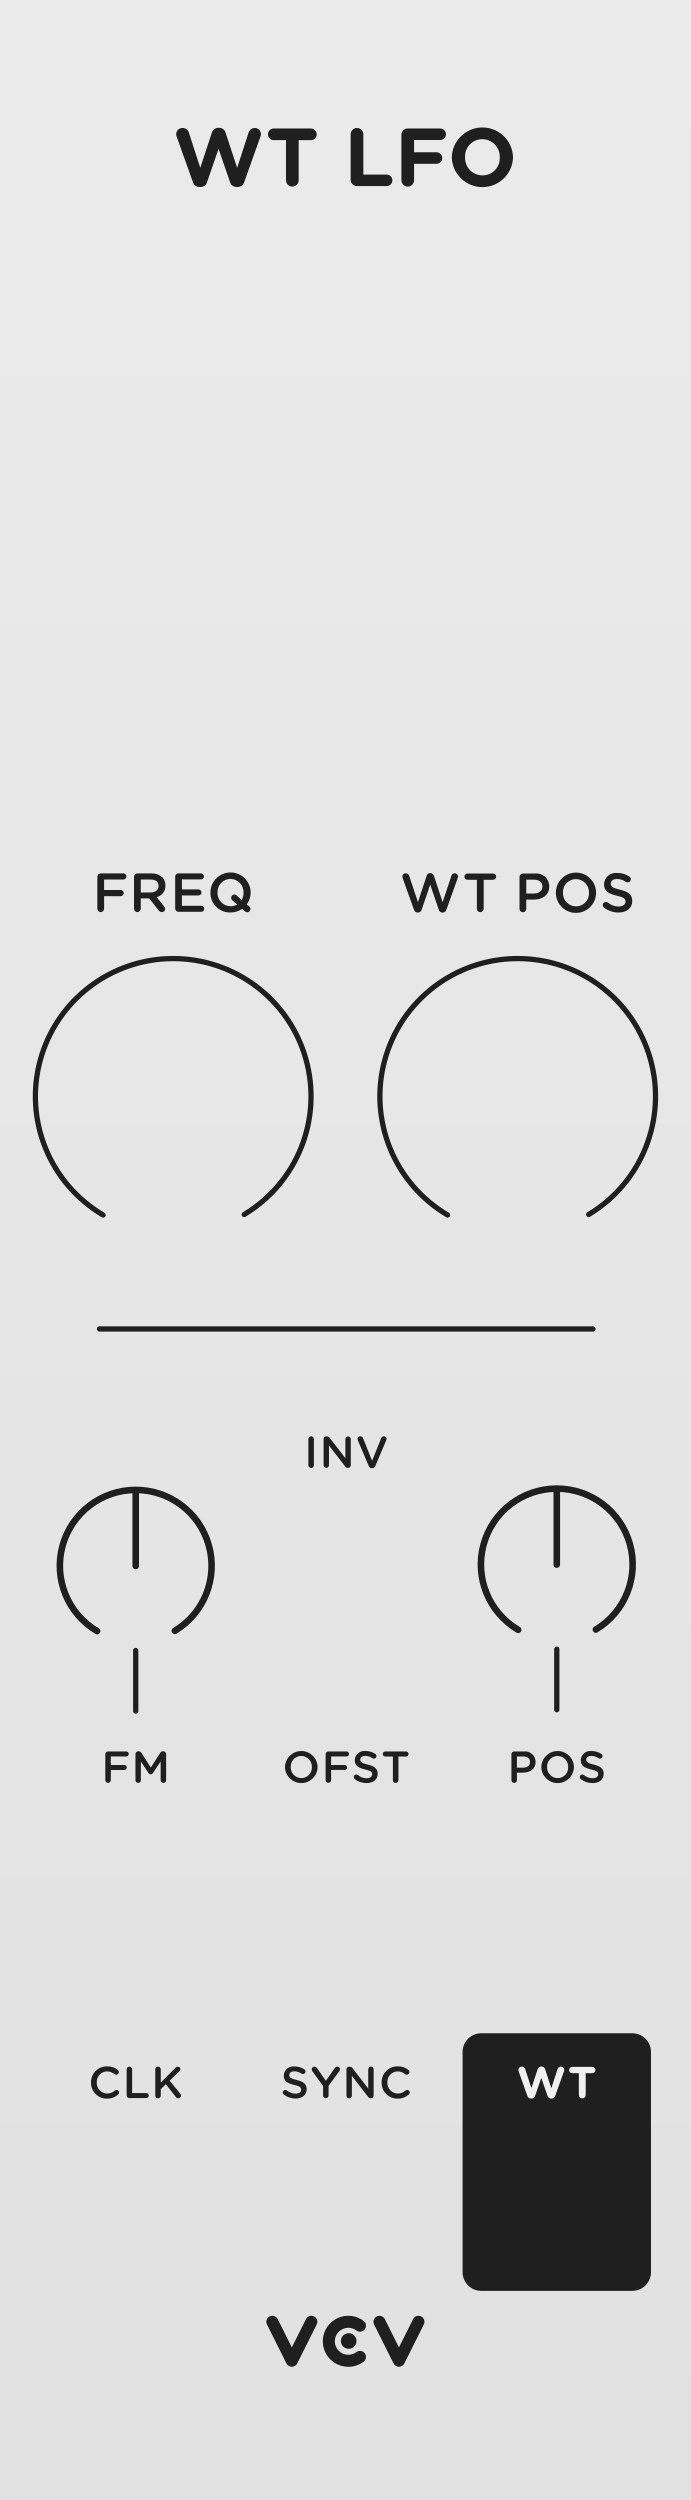
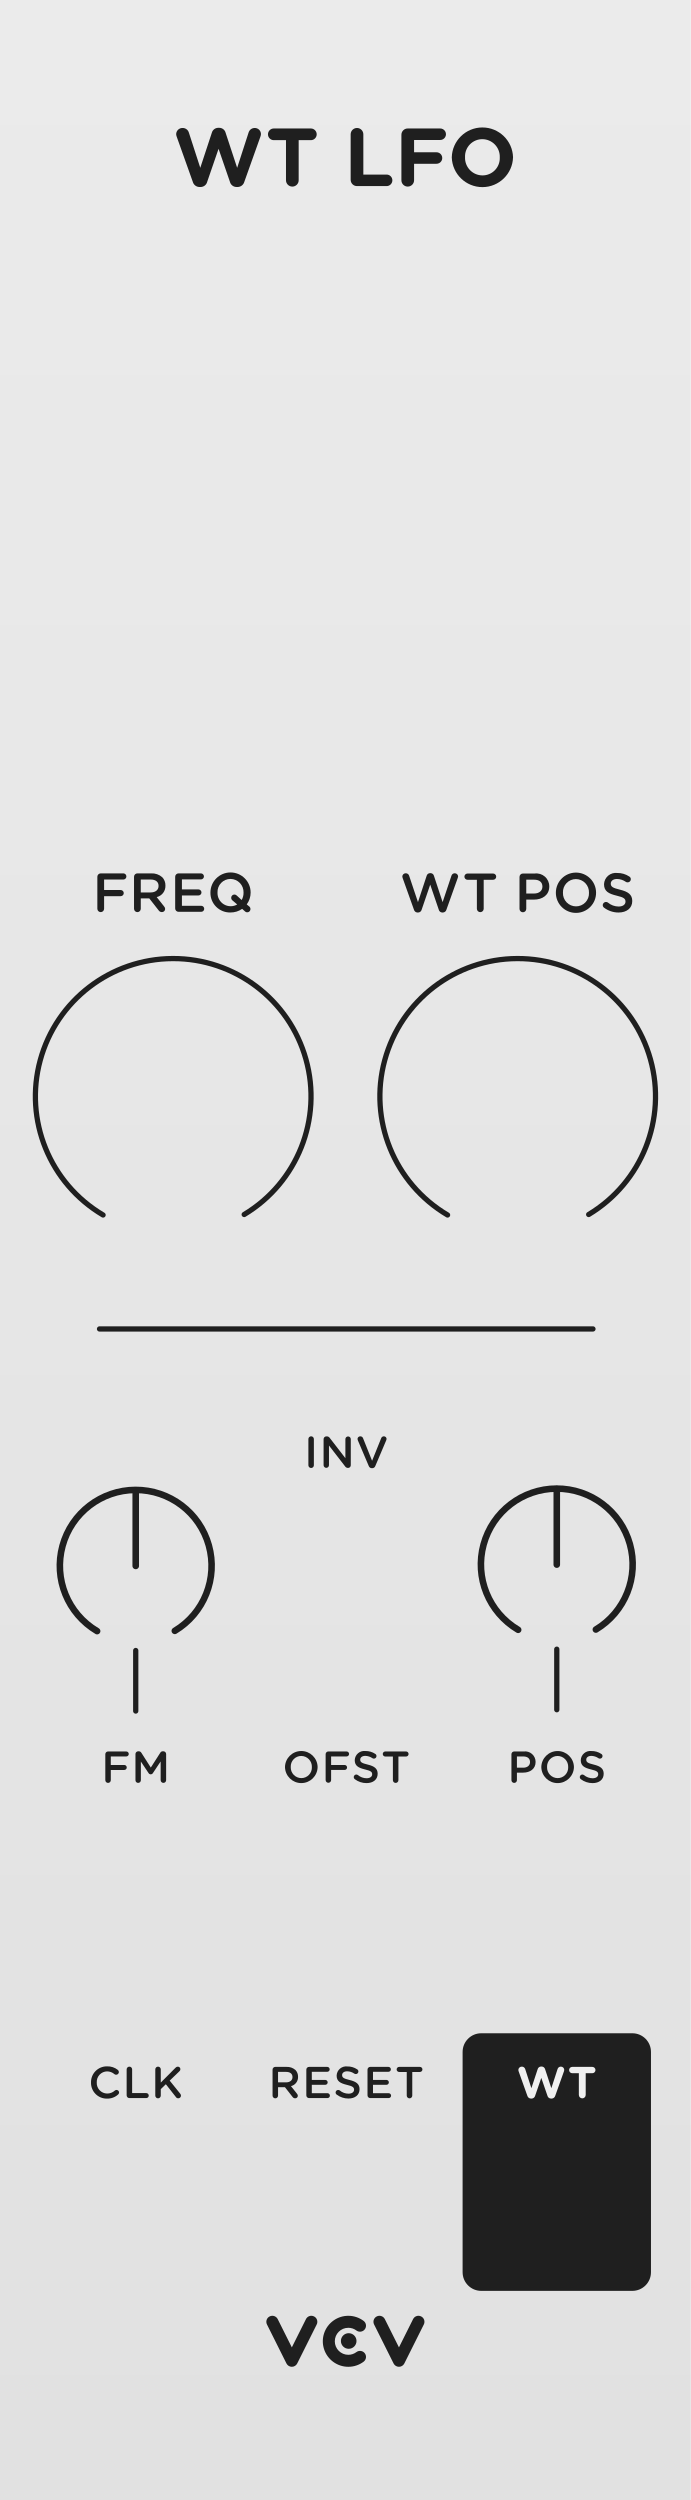
- <svg xmlns="http://www.w3.org/2000/svg" width="105" height="380" viewBox="0 0 105 380" version="1.1" id="svg169">
+ <svg xmlns="http://www.w3.org/2000/svg" width="105" height="380" viewBox="0 0 105 380" version="1.1" id="svg166">
  <defs id="defs7">
-     <linearGradient id="b96b8ca1-679e-4ec6-8213-b87942ea7069" x1="52.5" x2="52.5" y2="380" gradientUnits="userSpaceOnUse">
+     <linearGradient id="a6814eab-d85e-40b9-8ae7-7b71416233d9" x1="52.5" x2="52.5" y2="380" gradientUnits="userSpaceOnUse">
      <stop offset="0" stop-color="#ebebeb" id="stop2" />
      <stop offset="1" stop-color="#e1e1e1" id="stop4" />
    </linearGradient>
  </defs>
-   <g id="fdb35d43-d9cc-42d2-8266-607ec104cb4e" data-name="FND BG">
-     <rect width="105" height="380" fill="url(#b96b8ca1-679e-4ec6-8213-b87942ea7069)" id="rect9" />
+   <g id="a5319b3c-8107-4eef-844d-41a28d6837b5" data-name="FND BG">
+     <rect width="105" height="380" fill="url(#a6814eab-d85e-40b9-8ae7-7b71416233d9)" id="rect9" />
  </g>
-   <g id="e4230dce-bbf7-4322-8e9a-d0141224309e" data-name="FND GRAPH">
+   <g id="f24342f1-dc00-4029-9fd3-54e649ed7462" data-name="FND GRAPH">
    <g id="g20">
      <path d="M44.359,359.753a.912.912,0,0,1-.816-.504l-2.964-5.929a.912.912,0,0,1,1.632-.816l2.148,4.297,2.148-4.297a.912.912,0,0,1,1.632.816l-2.964,5.929A.912.912,0,0,1,44.359,359.753Z" fill="#1f1f1f" id="path12" />
      <path d="M60.641,359.753a.912.912,0,0,1-.816-.504l-2.964-5.929a.912.912,0,0,1,1.632-.816l2.148,4.297,2.148-4.297a.912.912,0,0,1,1.632.816l-2.964,5.929A.912.912,0,0,1,60.641,359.753Z" fill="#1f1f1f" id="path14" />
      <path d="M52.942,359.753a3.876,3.876,0,1,1,2.327-6.977.912.912,0,1,1-1.096,1.459,2.034,2.034,0,0,0-1.231-.41,2.052,2.052,0,0,0,0,4.104,2.034,2.034,0,0,0,1.231-.41.912.912,0,1,1,1.096,1.459A3.845,3.845,0,0,1,52.942,359.753Z" fill="#1f1f1f" id="path16" />
      <circle cx="53.002" cy="355.831" r="1.186" fill="#1f1f1f" id="circle18" />
    </g>
    <rect x="70.316" y="309.056" width="28.632" height="39.157" rx="2.835" fill="#1f1f1f" id="rect22" />
    <line x1="15.129" y1="202" x2="90.129" y2="202" fill="none" stroke="#1f1f1f" stroke-linecap="round" stroke-linejoin="round" stroke-width="0.8" id="line24" />
    <g id="g32">
      <circle cx="26.319" cy="166.5" r="26.488" fill="none" opacity="0.69" style="isolation: isolate" id="circle26" />
      <path d="M37.117,184.603a20.947,20.947,0,1,0-21.451.075" fill="none" stroke="#1f1f1f" stroke-linecap="round" stroke-miterlimit="10" stroke-width="0.8" id="path28" />
      <line x1="37.117" y1="184.603" x2="26.319" y2="166.5" fill="none" id="line30" />
    </g>
    <g id="g40">
      <circle cx="78.681" cy="166.5" r="26.488" fill="none" opacity="0.69" style="isolation: isolate" id="circle34" />
      <path d="M89.48,184.603a20.947,20.947,0,1,0-21.451.075" fill="none" stroke="#1f1f1f" stroke-linecap="round" stroke-miterlimit="10" stroke-width="0.8" id="path36" />
      <line x1="89.48" y1="184.603" x2="78.681" y2="166.5" fill="none" id="line38" />
    </g>
    <g id="g48">
      <line x1="20.631" y1="250.876" x2="20.631" y2="260.078" fill="none" stroke="#1f1f1f" stroke-linecap="round" stroke-linejoin="round" stroke-width="0.8" id="line42" />
      <line x1="20.631" y1="226.542" x2="20.631" y2="238.021" fill="none" stroke="#1f1f1f" stroke-linecap="round" stroke-linejoin="round" id="line44" />
      <path d="M26.572,247.888a11.534,11.534,0,1,0-11.812.041" fill="none" stroke="#1f1f1f" stroke-linecap="round" stroke-linejoin="round" id="path46" />
    </g>
    <g id="g56">
      <line x1="84.631" y1="250.677" x2="84.631" y2="259.879" fill="none" stroke="#1f1f1f" stroke-linecap="round" stroke-linejoin="round" stroke-width="0.8" id="line50" />
      <line x1="84.631" y1="226.343" x2="84.631" y2="237.822" fill="none" stroke="#1f1f1f" stroke-linecap="round" stroke-linejoin="round" id="line52" />
      <path d="M90.572,247.689a11.534,11.534,0,1,0-11.812.041" fill="none" stroke="#1f1f1f" stroke-linecap="round" stroke-linejoin="round" id="path54" />
    </g>
  </g>
-   <g id="a1551224-d3d1-4437-94b0-bb708818b4c8" data-name="FND TXT">
+   <g id="ac090b5e-f20f-4eec-ae1d-d5876f274dcb" data-name="FND TXT">
    <g id="g67">
      <path d="M14.797,133.272a.51.51,0,0,1,.518-.518h3.405a.468.468,0,1,1,0,.935H15.823v1.594h2.521a.467.467,0,0,1,0,.935H15.823v1.912a.513.513,0,0,1-1.026,0Z" fill="#1f1f1f" id="path59" />
      <path d="M20.371,133.272a.51.51,0,0,1,.518-.518h2.087a2.352,2.352,0,0,1,1.686.584,1.762,1.762,0,0,1,.484,1.26v.017a1.73,1.73,0,0,1-1.327,1.745l1.118,1.411a.592.592,0,0,1,.167.392.484.484,0,0,1-.492.476.588.588,0,0,1-.501-.267l-1.419-1.811h-1.294v1.569a.513.513,0,0,1-1.026,0Zm2.529,2.379c.734,0,1.202-.384,1.202-.977v-.017c0-.626-.451-.968-1.211-.968H21.397v1.961Z" fill="#1f1f1f" id="path61" />
      <path d="M26.626,138.08v-4.808a.51.51,0,0,1,.518-.518H30.541a.464.464,0,0,1,.459.459.458.458,0,0,1-.459.459H27.652v1.519H30.165a.465.465,0,0,1,.459.467.456.456,0,0,1-.459.451h-2.513v1.569H30.582a.463.463,0,0,1,.46.459.458.458,0,0,1-.46.459H27.144A.51.51,0,0,1,26.626,138.08Z" fill="#1f1f1f" id="path63" />
      <path d="M31.986,135.693v-.017a3.055,3.055,0,0,1,6.11-.017v.017a3.026,3.026,0,0,1-.593,1.794l.375.309a.502.502,0,0,1,.192.4.49.49,0,0,1-.843.342l-.418-.375a3.036,3.036,0,0,1-1.777.551A2.966,2.966,0,0,1,31.986,135.693Zm3.155.768a.492.492,0,0,1,.484-.493.497.497,0,0,1,.358.15l.751.685a2.196,2.196,0,0,0,.284-1.11v-.017a2.002,2.002,0,0,0-1.986-2.078,1.974,1.974,0,0,0-1.97,2.062v.017a1.999,1.999,0,0,0,2.996,1.803l-.726-.618A.502.502,0,0,1,35.142,136.461Z" fill="#1f1f1f" id="path65" />
    </g>
    <g id="g79">
      <path d="M26.852,20.754a1.269,1.269,0,0,1-.075-.363.956.956,0,0,1,.988-.938.973.973,0,0,1,.938.688l1.739,5.368,1.752-5.317a1.014,1.014,0,0,1,.976-.764h.15a1.002,1.002,0,0,1,.977.764l1.751,5.317,1.739-5.368a.964.964,0,0,1,.926-.688.93.93,0,0,1,.951.926,1.319,1.319,0,0,1-.075.375l-2.452,6.881a1.068,1.068,0,0,1-1.001.789h-.2a1.038,1.038,0,0,1-.988-.789L33.221,22.619l-1.727,5.017a1.04,1.04,0,0,1-.989.789h-.2a1.067,1.067,0,0,1-1.001-.789Z" fill="#1f1f1f" id="path69" />
      <path d="M43.471,21.305H41.619a.888.888,0,0,1,0-1.776H47.25a.888.888,0,1,1,0,1.776H45.398v6.094a.964.964,0,0,1-1.928,0Z" fill="#1f1f1f" id="path71" />
      <path d="M53.3,20.416a.963.963,0,1,1,1.927,0v6.119H58.793a.876.876,0,0,1,0,1.751h-4.529a.956.956,0,0,1-.964-.963Z" fill="#1f1f1f" id="path73" />
      <path d="M61.014,20.491a.956.956,0,0,1,.963-.963h4.905a.876.876,0,1,1,0,1.751H62.94V23.144h3.378a.876.876,0,1,1,0,1.751H62.94v2.503a.963.963,0,1,1-1.927,0Z" fill="#1f1f1f" id="path75" />
      <path d="M68.671,23.933v-.025a4.657,4.657,0,0,1,9.31-.025v.025a4.657,4.657,0,0,1-9.31.025Zm7.295,0v-.025a2.661,2.661,0,0,0-2.653-2.752,2.619,2.619,0,0,0-2.627,2.728v.025a2.661,2.661,0,0,0,2.652,2.753A2.62,2.62,0,0,0,75.966,23.933Z" fill="#1f1f1f" id="path77" />
    </g>
    <g id="g89">
      <path d="M43.319,268.606v-.014a2.48,2.48,0,0,1,4.959-.014v.014a2.48,2.48,0,0,1-4.959.014Zm4.085,0v-.014a1.625,1.625,0,0,0-1.612-1.687,1.602,1.602,0,0,0-1.599,1.673v.014a1.619,1.619,0,0,0,1.612,1.68A1.597,1.597,0,0,0,47.404,268.606Z" fill="#1f1f1f" id="path81" />
      <path d="M49.496,266.642a.413.413,0,0,1,.42-.42h2.764a.379.379,0,0,1,0,.759H50.329v1.294H52.375a.379.379,0,0,1,0,.759H50.329V270.585a.417.417,0,0,1-.833,0Z" fill="#1f1f1f" id="path83" />
      <path d="M53.926,270.436a.394.394,0,0,1,.475-.63,2.055,2.055,0,0,0,1.327.488c.515,0,.841-.244.841-.596v-.014c0-.339-.19-.521-1.071-.725-1.009-.244-1.578-.542-1.578-1.416v-.014a1.45,1.45,0,0,1,1.619-1.375,2.607,2.607,0,0,1,1.504.44.376.376,0,0,1,.183.332.387.387,0,0,1-.393.386.404.404,0,0,1-.217-.061,1.977,1.977,0,0,0-1.091-.359c-.487,0-.772.25-.772.562v.014c0,.366.217.528,1.132.745,1.003.244,1.518.603,1.518,1.389v.014c0,.887-.698,1.416-1.694,1.416A2.95,2.95,0,0,1,53.926,270.436Z" fill="#1f1f1f" id="path85" />
      <path d="M59.719,266.994H58.566a.386.386,0,1,1,0-.772H61.717a.386.386,0,0,1,0,.772H60.559V270.585a.42.42,0,0,1-.84,0Z" fill="#1f1f1f" id="path87" />
    </g>
    <g id="g97">
      <path d="M46.875,218.735a.417.417,0,0,1,.834,0v3.984a.417.417,0,0,1-.834,0Z" fill="#1f1f1f" id="path91" />
      <path d="M49.185,218.749a.418.418,0,0,1,.42-.42h.089a.524.524,0,0,1,.434.244l2.371,3.069V218.728a.41.41,0,0,1,.819,0v3.984a.405.405,0,0,1-.406.413H52.877a.524.524,0,0,1-.434-.251l-2.439-3.157v3.008a.41.41,0,0,1-.819,0Z" fill="#1f1f1f" id="path93" />
      <path d="M56.049,222.827l-1.66-3.902a.465.465,0,0,1-.047-.197.411.411,0,0,1,.42-.407.434.434,0,0,1,.426.298l1.369,3.421,1.389-3.448a.43.43,0,0,1,.4-.271.404.404,0,0,1,.413.4.477.477,0,0,1-.041.176l-1.667,3.93a.495.495,0,0,1-.48.338h-.048A.494.494,0,0,1,56.049,222.827Z" fill="#1f1f1f" id="path95" />
    </g>
    <g id="g105">
      <path d="M13.834,316.552v-.014a2.399,2.399,0,0,1,2.445-2.452,2.487,2.487,0,0,1,1.626.535.416.416,0,0,1,.163.332.417.417,0,0,1-.664.325,1.72,1.72,0,0,0-1.132-.427,1.596,1.596,0,0,0-1.565,1.673v.014a1.599,1.599,0,0,0,1.565,1.68,1.702,1.702,0,0,0,1.186-.454.379.379,0,0,1,.251-.095.396.396,0,0,1,.393.386.401.401,0,0,1-.135.298,2.425,2.425,0,0,1-1.722.637A2.385,2.385,0,0,1,13.834,316.552Z" fill="#1f1f1f" id="path99" />
      <path d="M19.25,314.546a.417.417,0,0,1,.834,0v3.604h2.147a.379.379,0,1,1,0,.759H19.671a.414.414,0,0,1-.421-.42Z" fill="#1f1f1f" id="path101" />
      <path d="M23.604,314.546a.417.417,0,0,1,.834,0v2.005l2.249-2.263a.438.438,0,0,1,.346-.156.382.382,0,0,1,.386.387.405.405,0,0,1-.148.312L25.792,316.254l1.599,1.985a.448.448,0,0,1,.115.298.406.406,0,0,1-.42.406.421.421,0,0,1-.352-.196l-1.525-1.944-.771.745v.982a.417.417,0,0,1-.834,0Z" fill="#1f1f1f" id="path103" />
    </g>
    <g id="g111">
      <path d="M16.008,266.643a.414.414,0,0,1,.42-.42h2.765a.379.379,0,0,1,0,.759H16.842v1.294h2.045a.379.379,0,1,1,0,.759H16.842v1.551a.417.417,0,0,1-.834,0Z" fill="#1f1f1f" id="path107" />
      <path d="M20.59,266.616a.418.418,0,0,1,.421-.42h.088a.438.438,0,0,1,.386.224l1.437,2.249,1.443-2.256a.418.418,0,0,1,.379-.217H24.832a.418.418,0,0,1,.42.42v3.97a.413.413,0,0,1-.42.414.42.42,0,0,1-.414-.414v-2.845l-1.158,1.741a.389.389,0,0,1-.697,0l-1.152-1.728v2.838a.405.405,0,0,1-.413.407.4.4,0,0,1-.407-.407Z" fill="#1f1f1f" id="path109" />
    </g>
    <g id="g119">
      <path d="M77.738,266.643a.414.414,0,0,1,.42-.42h1.45a1.592,1.592,0,0,1,1.802,1.585v.014c0,1.063-.854,1.619-1.896,1.619h-.941v1.145a.417.417,0,0,1-.834,0Zm1.803,2.046c.63,0,1.022-.353,1.022-.847v-.013c0-.556-.399-.847-1.022-.847h-.969v1.708Z" fill="#1f1f1f" id="path113" />
      <path d="M82.279,268.608v-.014a2.48,2.48,0,0,1,4.959-.013v.013a2.48,2.48,0,0,1-4.959.014Zm4.085,0v-.014a1.625,1.625,0,0,0-1.612-1.687,1.602,1.602,0,0,0-1.599,1.674v.013a1.619,1.619,0,0,0,1.612,1.68A1.597,1.597,0,0,0,86.364,268.608Z" fill="#1f1f1f" id="path115" />
      <path d="M88.283,270.437a.394.394,0,0,1,.475-.63,2.056,2.056,0,0,0,1.328.488c.514,0,.84-.244.84-.596v-.014c0-.338-.189-.521-1.07-.725-1.01-.244-1.579-.542-1.579-1.416v-.013a1.451,1.451,0,0,1,1.619-1.375,2.61,2.61,0,0,1,1.504.44.376.376,0,0,1,.183.332.387.387,0,0,1-.393.386.406.406,0,0,1-.217-.061,1.969,1.969,0,0,0-1.091-.359c-.487,0-.772.251-.772.562v.014c0,.366.217.528,1.132.745,1.003.244,1.518.603,1.518,1.389v.014c0,.888-.698,1.416-1.694,1.416A2.952,2.952,0,0,1,88.283,270.437Z" fill="#1f1f1f" id="path117" />
    </g>
    <g id="g125">
      <path d="M78.827,314.831a.672.672,0,0,1-.04-.196.518.518,0,0,1,.535-.508.526.526,0,0,1,.508.373l.941,2.906.949-2.879a.549.549,0,0,1,.528-.414h.081a.541.541,0,0,1,.528.414l.948,2.879L84.749,314.499a.521.521,0,0,1,.501-.373.503.503,0,0,1,.515.501.753.753,0,0,1-.04.203l-1.328,3.726a.578.578,0,0,1-.542.427h-.108a.562.562,0,0,1-.535-.427l-.936-2.717-.935,2.717a.562.562,0,0,1-.535.427h-.108a.578.578,0,0,1-.542-.427Z" fill="#f0f0f0" id="path121" />
      <path d="M87.985,315.129H86.982a.481.481,0,0,1,0-.962h3.049a.481.481,0,1,1,0,.962H89.028v3.3a.521.521,0,1,1-1.043,0Z" fill="#f0f0f0" id="path123" />
    </g>
-     <g id="g135">
-       <path d="M43.139,318.381a.389.389,0,0,1,.23-.705.386.386,0,0,1,.244.075,2.056,2.056,0,0,0,1.328.488c.514,0,.84-.244.84-.596v-.014c0-.339-.189-.521-1.07-.725-1.01-.244-1.579-.542-1.579-1.416v-.014a1.451,1.451,0,0,1,1.619-1.375,2.607,2.607,0,0,1,1.504.44.376.376,0,0,1,.183.332.387.387,0,0,1-.393.386.406.406,0,0,1-.217-.061,1.972,1.972,0,0,0-1.091-.359c-.487,0-.772.25-.772.562v.014c0,.366.217.528,1.132.745,1.003.244,1.518.603,1.518,1.389v.014c0,.887-.698,1.416-1.694,1.416A2.952,2.952,0,0,1,43.139,318.381Z" fill="#1f1f1f" id="path127" />
-       <path d="M49.11,317.066l-1.633-2.242a.519.519,0,0,1-.095-.292.405.405,0,0,1,.42-.4.481.481,0,0,1,.406.251l1.321,1.904,1.341-1.911a.48.48,0,0,1,.4-.25.395.395,0,0,1,.406.406.509.509,0,0,1-.115.298l-1.619,2.215v1.484a.417.417,0,0,1-.833,0Z" fill="#1f1f1f" id="path129" />
-       <path d="M52.66,314.56a.418.418,0,0,1,.42-.42H53.168a.524.524,0,0,1,.434.244l2.371,3.069v-2.914a.41.41,0,0,1,.82,0v3.984a.404.404,0,0,1-.406.413h-.034a.524.524,0,0,1-.434-.251l-2.438-3.157v3.008a.41.41,0,0,1-.82,0Z" fill="#1f1f1f" id="path131" />
-       <path d="M58.008,316.552v-.014a2.399,2.399,0,0,1,2.445-2.452,2.487,2.487,0,0,1,1.626.535.416.416,0,0,1,.163.332.417.417,0,0,1-.664.325,1.72,1.72,0,0,0-1.132-.427,1.596,1.596,0,0,0-1.565,1.673v.014a1.599,1.599,0,0,0,1.565,1.68,1.702,1.702,0,0,0,1.186-.454.379.379,0,0,1,.251-.095.396.396,0,0,1,.393.386.401.401,0,0,1-.135.298,2.425,2.425,0,0,1-1.722.637A2.385,2.385,0,0,1,58.008,316.552Z" fill="#1f1f1f" id="path133" />
+     <g id="g137">
+       <path d="M41.428,314.587a.414.414,0,0,1,.421-.42H43.542a1.91,1.91,0,0,1,1.368.474,1.433,1.433,0,0,1,.394,1.023v.014a1.403,1.403,0,0,1-1.077,1.416l.908,1.145a.484.484,0,0,1,.135.318.393.393,0,0,1-.399.386.477.477,0,0,1-.407-.217l-1.151-1.47h-1.05v1.274a.417.417,0,0,1-.834,0Zm2.054,1.931c.596,0,.976-.312.976-.792v-.013c0-.508-.366-.786-.982-.786H42.262v1.592Z" fill="#1f1f1f" id="path127" />
+       <path d="M46.561,318.489v-3.902a.414.414,0,0,1,.42-.42h2.758a.376.376,0,0,1,.373.373.372.372,0,0,1-.373.373H47.395v1.233h2.039a.377.377,0,0,1,.373.379.371.371,0,0,1-.373.366H47.395v1.273h2.378a.376.376,0,0,1,.372.373.371.371,0,0,1-.372.372h-2.792A.414.414,0,0,1,46.561,318.489Z" fill="#1f1f1f" id="path129" />
+       <path d="M51.176,318.381a.388.388,0,0,1,.23-.705.383.383,0,0,1,.243.075,2.059,2.059,0,0,0,1.328.488c.515,0,.84-.244.84-.596v-.014c0-.339-.189-.521-1.07-.725-1.01-.244-1.579-.542-1.579-1.416v-.014a1.451,1.451,0,0,1,1.619-1.375,2.61,2.61,0,0,1,1.505.44.376.376,0,0,1,.183.332.387.387,0,0,1-.393.386.402.402,0,0,1-.217-.061,1.977,1.977,0,0,0-1.091-.359c-.488,0-.772.25-.772.562v.014c0,.366.217.528,1.131.745,1.003.244,1.518.603,1.518,1.389v.014c0,.887-.697,1.416-1.693,1.416A2.948,2.948,0,0,1,51.176,318.381Z" fill="#1f1f1f" id="path131" />
+       <path d="M55.861,318.489v-3.902a.414.414,0,0,1,.42-.42h2.758a.376.376,0,0,1,.373.373.372.372,0,0,1-.373.373H56.695v1.233h2.039a.377.377,0,0,1,.373.379.371.371,0,0,1-.373.366H56.695v1.273h2.378a.376.376,0,0,1,.372.373.371.371,0,0,1-.372.372h-2.792A.414.414,0,0,1,55.861,318.489Z" fill="#1f1f1f" id="path133" />
+       <path d="M61.825,314.939H60.674a.386.386,0,1,1,0-.772h3.15a.386.386,0,0,1,0,.772H62.665v3.591a.42.42,0,0,1-.84,0Z" fill="#1f1f1f" id="path135" />
    </g>
-     <g id="g147">
-       <path d="M61.194,133.436a.532.532,0,0,1-.042-.2.513.513,0,0,1,.525-.501.524.524,0,0,1,.51.375l1.344,4.015,1.318-3.998a.542.542,0,0,1,.518-.409h.075a.535.535,0,0,1,.518.409l1.318,3.998,1.344-4.023a.524.524,0,0,1,.501-.367.503.503,0,0,1,.51.492.584.584,0,0,1-.051.209l-1.728,4.841a.572.572,0,0,1-.534.426H67.221a.553.553,0,0,1-.526-.426l-1.302-3.814-1.303,3.814a.562.562,0,0,1-.534.426h-.1a.569.569,0,0,1-.534-.426Z" fill="#1f1f1f" id="path137" />
-       <path d="M72.485,133.728H71.066a.476.476,0,0,1,0-.952h3.882a.476.476,0,0,1,0,.952H73.521v4.424a.518.518,0,0,1-1.035,0Z" fill="#1f1f1f" id="path139" />
-       <path d="M78.966,133.294a.51.51,0,0,1,.518-.518h1.786a1.962,1.962,0,0,1,2.221,1.953v.017c0,1.311-1.052,1.995-2.338,1.995H79.992v1.411a.513.513,0,0,1-1.026,0Zm2.221,2.521c.776,0,1.26-.434,1.26-1.043v-.017c0-.685-.492-1.043-1.26-1.043H79.992v2.103Z" fill="#1f1f1f" id="path141" />
-       <path d="M84.492,135.714v-.017a3.055,3.055,0,0,1,6.11-.017v.017a3.055,3.055,0,0,1-6.11.017Zm5.033,0v-.017a2.002,2.002,0,0,0-1.986-2.078,1.974,1.974,0,0,0-1.97,2.062v.017a1.994,1.994,0,0,0,1.986,2.07A1.967,1.967,0,0,0,89.525,135.714Z" fill="#1f1f1f" id="path143" />
-       <path d="M91.818,137.968a.484.484,0,0,1-.2-.393.497.497,0,0,1,.785-.384,2.532,2.532,0,0,0,1.636.601c.634,0,1.035-.301,1.035-.735v-.017c0-.417-.234-.643-1.319-.893-1.243-.3-1.944-.667-1.944-1.744v-.017a1.787,1.787,0,0,1,1.995-1.694,3.215,3.215,0,0,1,1.853.543.462.462,0,0,1,.226.409.478.478,0,0,1-.484.476.5.5,0,0,1-.268-.075,2.424,2.424,0,0,0-1.344-.442c-.601,0-.951.309-.951.692v.017c0,.451.268.651,1.394.918,1.235.3,1.87.743,1.87,1.711v.017c0,1.094-.859,1.745-2.087,1.745A3.64,3.64,0,0,1,91.818,137.968Z" fill="#1f1f1f" id="path145" />
+     <g id="g149">
+       <path d="M61.194,133.436a.532.532,0,0,1-.042-.2.513.513,0,0,1,.525-.501.524.524,0,0,1,.51.375l1.344,4.015,1.318-3.998a.542.542,0,0,1,.518-.409h.075a.535.535,0,0,1,.518.409l1.318,3.998,1.344-4.023a.524.524,0,0,1,.501-.367.503.503,0,0,1,.51.492.584.584,0,0,1-.051.209l-1.728,4.841a.572.572,0,0,1-.534.426H67.221a.553.553,0,0,1-.526-.426l-1.302-3.814-1.303,3.814a.562.562,0,0,1-.534.426h-.1a.569.569,0,0,1-.534-.426Z" fill="#1f1f1f" id="path139" />
+       <path d="M72.485,133.728H71.066a.476.476,0,0,1,0-.952h3.882a.476.476,0,0,1,0,.952H73.521v4.424a.518.518,0,0,1-1.035,0Z" fill="#1f1f1f" id="path141" />
+       <path d="M78.966,133.294a.51.51,0,0,1,.518-.518h1.786a1.962,1.962,0,0,1,2.221,1.953v.017c0,1.311-1.052,1.995-2.338,1.995H79.992v1.411a.513.513,0,0,1-1.026,0Zm2.221,2.521c.776,0,1.26-.434,1.26-1.043v-.017c0-.685-.492-1.043-1.26-1.043H79.992v2.103Z" fill="#1f1f1f" id="path143" />
+       <path d="M84.492,135.714v-.017a3.055,3.055,0,0,1,6.11-.017v.017a3.055,3.055,0,0,1-6.11.017Zm5.033,0v-.017a2.002,2.002,0,0,0-1.986-2.078,1.974,1.974,0,0,0-1.97,2.062v.017a1.994,1.994,0,0,0,1.986,2.07A1.967,1.967,0,0,0,89.525,135.714Z" fill="#1f1f1f" id="path145" />
+       <path d="M91.818,137.968a.484.484,0,0,1-.2-.393.497.497,0,0,1,.785-.384,2.532,2.532,0,0,0,1.636.601c.634,0,1.035-.301,1.035-.735v-.017c0-.417-.234-.643-1.319-.893-1.243-.3-1.944-.667-1.944-1.744v-.017a1.787,1.787,0,0,1,1.995-1.694,3.215,3.215,0,0,1,1.853.543.462.462,0,0,1,.226.409.478.478,0,0,1-.484.476.5.5,0,0,1-.268-.075,2.424,2.424,0,0,0-1.344-.442c-.601,0-.951.309-.951.692v.017c0,.451.268.651,1.394.918,1.235.3,1.87.743,1.87,1.711v.017c0,1.094-.859,1.745-2.087,1.745A3.64,3.64,0,0,1,91.818,137.968Z" fill="#1f1f1f" id="path147" />
    </g>
  </g>
-   <g id="b2018f83-005b-4158-b977-3a52c1dccdf9" data-name="components" style="display:none">
-     <rect id="b5702c21-4473-4ae1-9ff4-dc55495d0ac3" data-name="Screen" x="0.013" y="38.505" width="105" height="86.291" style="fill:#ffff00" />
-     <circle id="a28e0186-db26-4ff8-a3f3-5eb934cdb75b" data-name="Wt#PJ301MPort" cx="84.631" cy="334" r="5" style="fill:#0000ff" />
-     <circle id="b02675ea-257b-4e79-8d26-704f1b24406f" data-name="Clk#PJ301MPort" cx="20.631" cy="334" r="5" style="fill:#00ff00" />
-     <circle id="fad35850-4b41-4862-9968-85130f9cb374" data-name="Fm#PJ301MPort" cx="20.631" cy="286" r="5" style="fill:#00ff00" />
-     <circle id="e2fed5ea-391e-4bce-b67b-21cbd9cc64cb" data-name="FmCv#Trimpot" cx="20.631" cy="238.001" r="5" style="fill:#ff0000" />
-     <circle id="b399064d-a34c-477d-9f05-c272bda23ea0" data-name="PosCv#Trimpot" cx="84.631" cy="237.802" r="5" style="fill:#ff0000" />
-     <circle id="f396a03b-e1a9-4875-828d-b8ea538cb946" data-name="Pos#PJ301MPort" cx="84.631" cy="286" r="5" style="fill:#00ff00" />
-     <circle id="f4613de2-0aa2-417a-b279-599c7713b7a7" data-name="Sync#PJ301MPort" cx="52.631" cy="334" r="5" style="fill:#00ff00" />
-     <circle id="b03d256d-3547-4c93-bb72-f82080c87293" data-name="Ofst#LEDButton" cx="52.631" cy="286" r="5" style="fill:#ff0000" />
-     <circle id="e585e718-330f-4a8f-b3df-d98e1caa10fb" data-name="Inv#LEDButton" cx="52.631" cy="237.748" r="5" style="fill:#ff0000" />
-     <circle id="b9148030-a3d6-4c51-a536-f7870504aa89" data-name="Freq#SmallLight" cx="52.354" cy="145.893" r="3" style="fill:#ff00ff" />
-     <circle id="ba4ddaac-e797-4b31-9041-9449ccd3ba3f" data-name="Freq#RoundLargeBlackKnob" cx="26.319" cy="166.5" r="5" style="fill:#ff0000" />
-     <circle id="af88cc79-9ab6-454c-9bbf-bc3603c89bfc" data-name="Wt#RoundLargeBlackKnob" cx="78.681" cy="166.5" r="5" style="fill:#ff0000" />
+   <g id="b5990850-42d7-49f8-b9fa-490442424496" data-name="components" style="display:none">
+     <rect id="e0fdf173-5f18-4aae-91c7-586b41e8504e" data-name="Screen" x="0.013" y="38.505" width="105" height="86.291" style="fill:#ffff00" />
+     <circle id="be54ec87-3d64-4916-8368-e565664617b2" data-name="Wt#PJ301MPort" cx="84.631" cy="334" r="5" style="fill:#0000ff" />
+     <circle id="ef1eaf36-7c32-47e5-9db8-ad8a065bc2cb" data-name="Clk#PJ301MPort" cx="20.631" cy="334" r="5" style="fill:#00ff00" />
+     <circle id="e438b472-e7ce-446a-848c-291e5640133c" data-name="Fm#PJ301MPort" cx="20.631" cy="286" r="5" style="fill:#00ff00" />
+     <circle id="a8ab516d-ea17-4a15-9493-4d332c571be7" data-name="FmCv#Trimpot" cx="20.631" cy="238.001" r="5" style="fill:#ff0000" />
+     <circle id="b59cfd5e-c0ad-4325-8aab-f391a760f7e0" data-name="PosCv#Trimpot" cx="84.631" cy="237.802" r="5" style="fill:#ff0000" />
+     <circle id="e05a6e5d-df96-4e75-b360-7aa17618d8b1" data-name="Pos#PJ301MPort" cx="84.631" cy="286" r="5" style="fill:#00ff00" />
+     <circle id="f5d60ab8-4559-4abd-992b-9687d303308e" data-name="Sync#PJ301MPort" cx="52.631" cy="334" r="5" style="fill:#00ff00" />
+     <circle id="fcb79564-bcd4-44a2-8959-f83f09c10a71" data-name="Ofst#LEDButton" cx="52.631" cy="286" r="5" style="fill:#ff0000" />
+     <circle id="b0b9b23f-d1bf-401b-a74c-7f6ebd649015" data-name="Inv#LEDButton" cx="52.631" cy="237.748" r="5" style="fill:#ff0000" />
+     <circle id="f5a2b054-87e7-43d0-af5c-c3ef3cec45c7" data-name="Freq#SmallLight" cx="52.354" cy="145.893" r="3" style="fill:#ff00ff" />
+     <circle id="b14ab918-8086-4d48-b3b9-ccc5d9e52dce" data-name="Freq#RoundLargeBlackKnob" cx="26.319" cy="166.5" r="5" style="fill:#ff0000" />
+     <circle id="bde41dbc-2a59-4a5d-a25c-e62a550790c3" data-name="Wt#RoundLargeBlackKnob" cx="78.681" cy="166.5" r="5" style="fill:#ff0000" />
  </g>
</svg>
